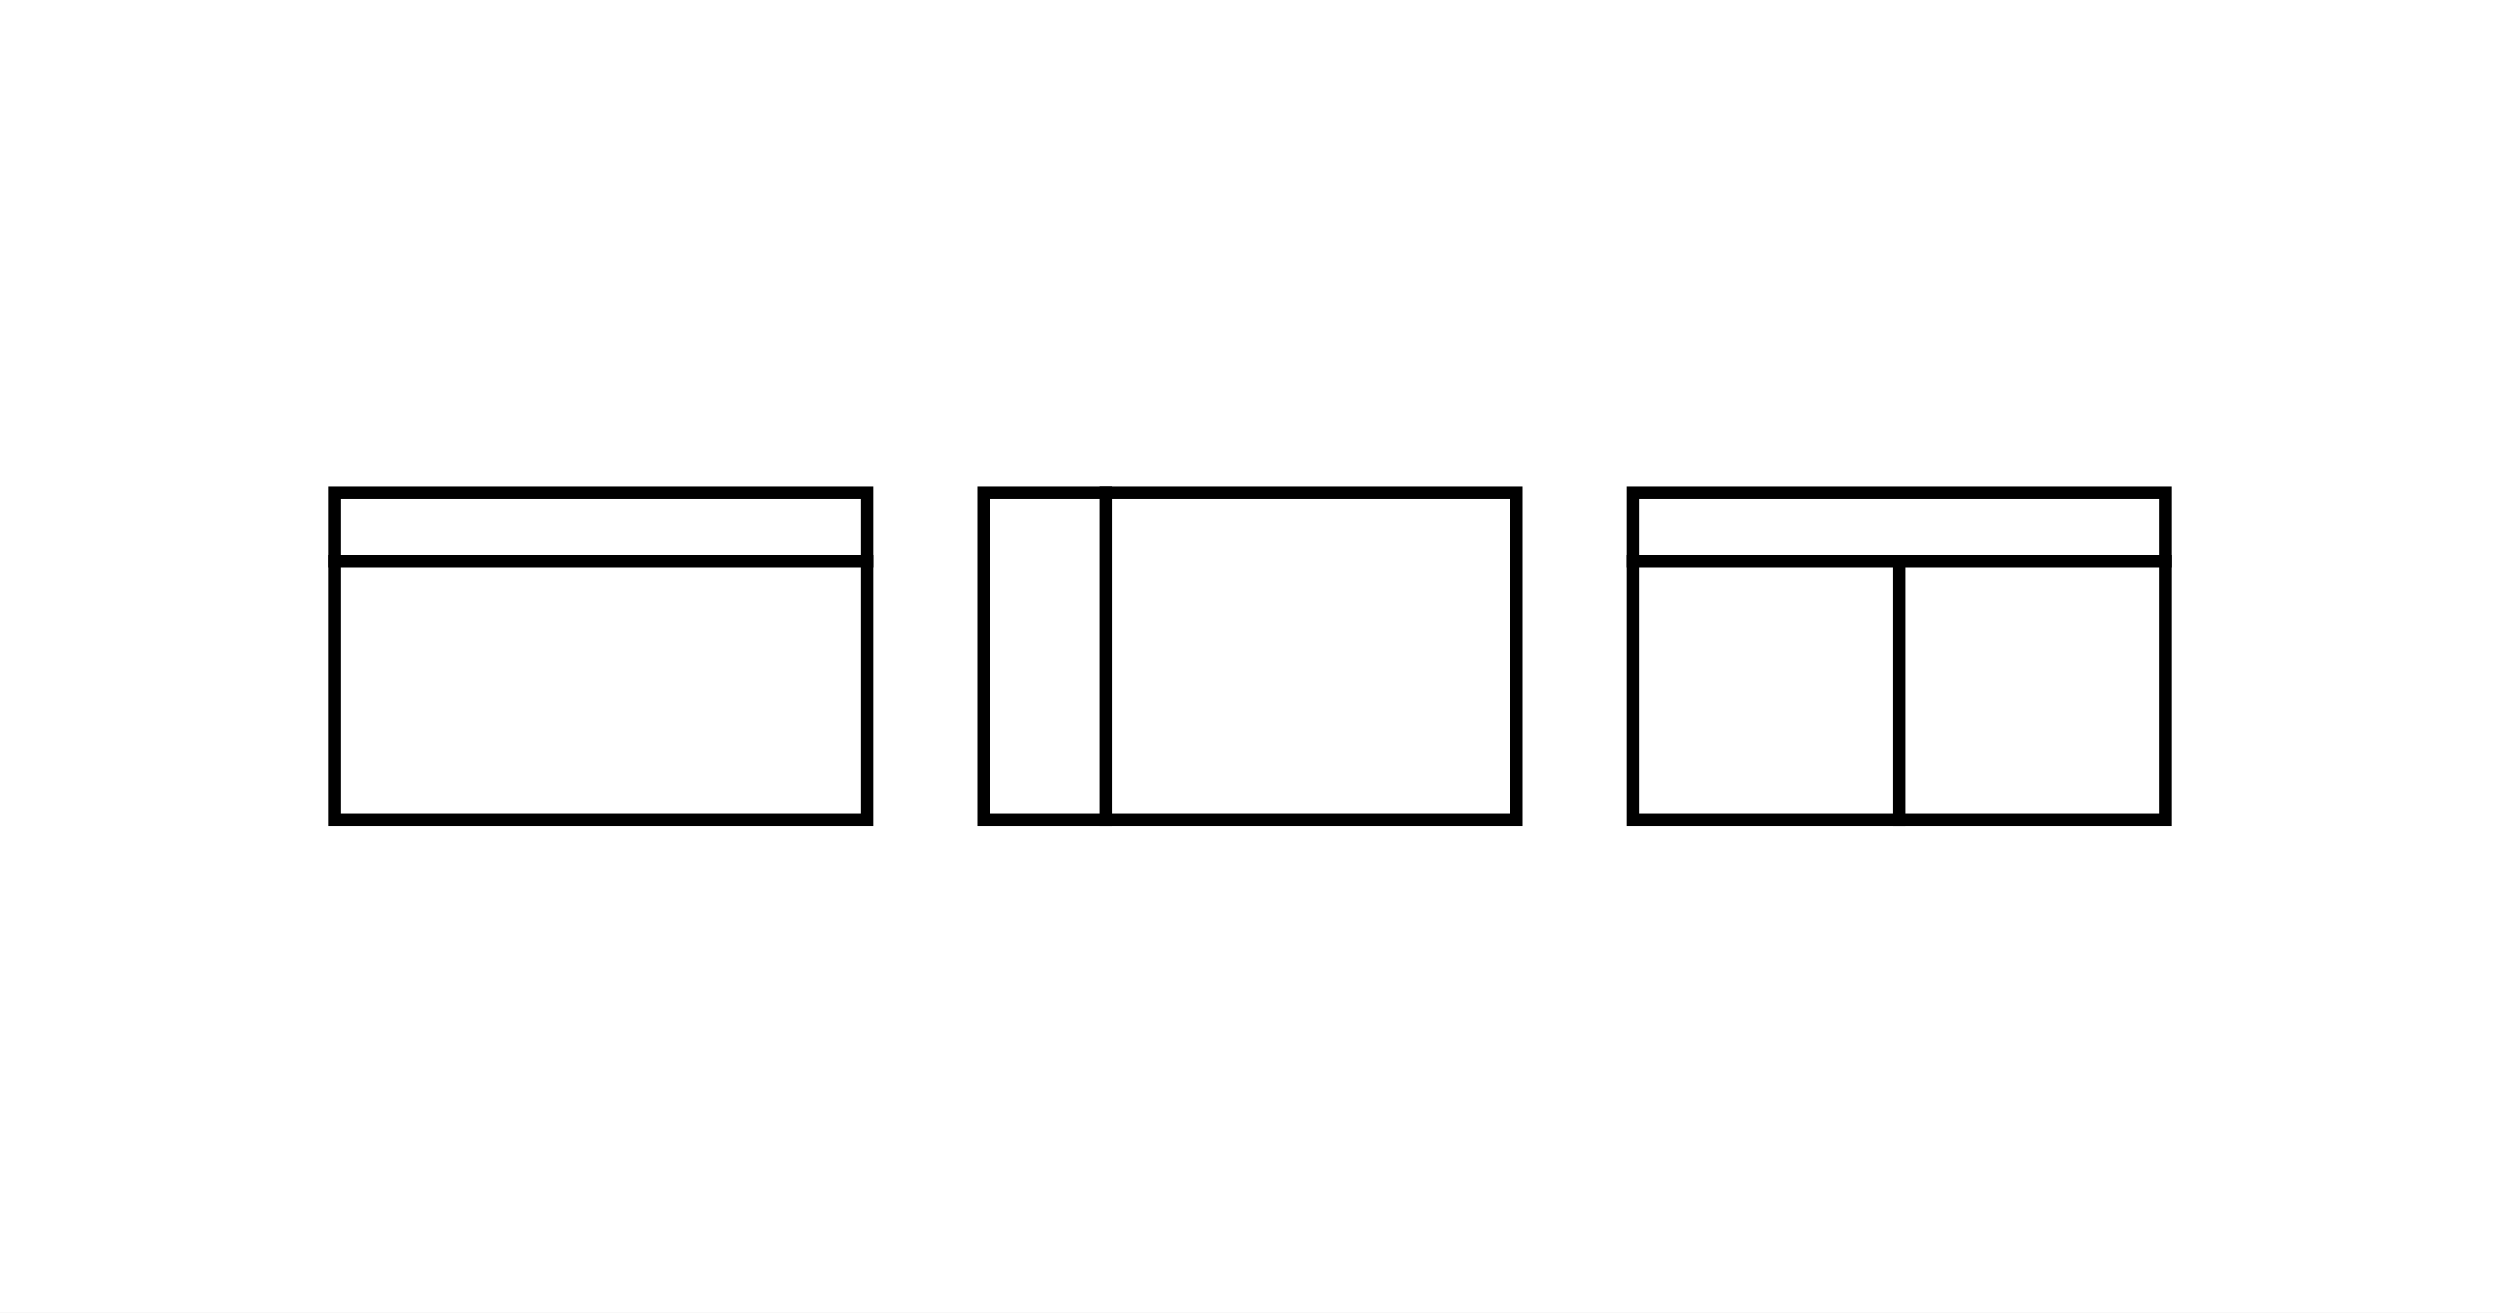
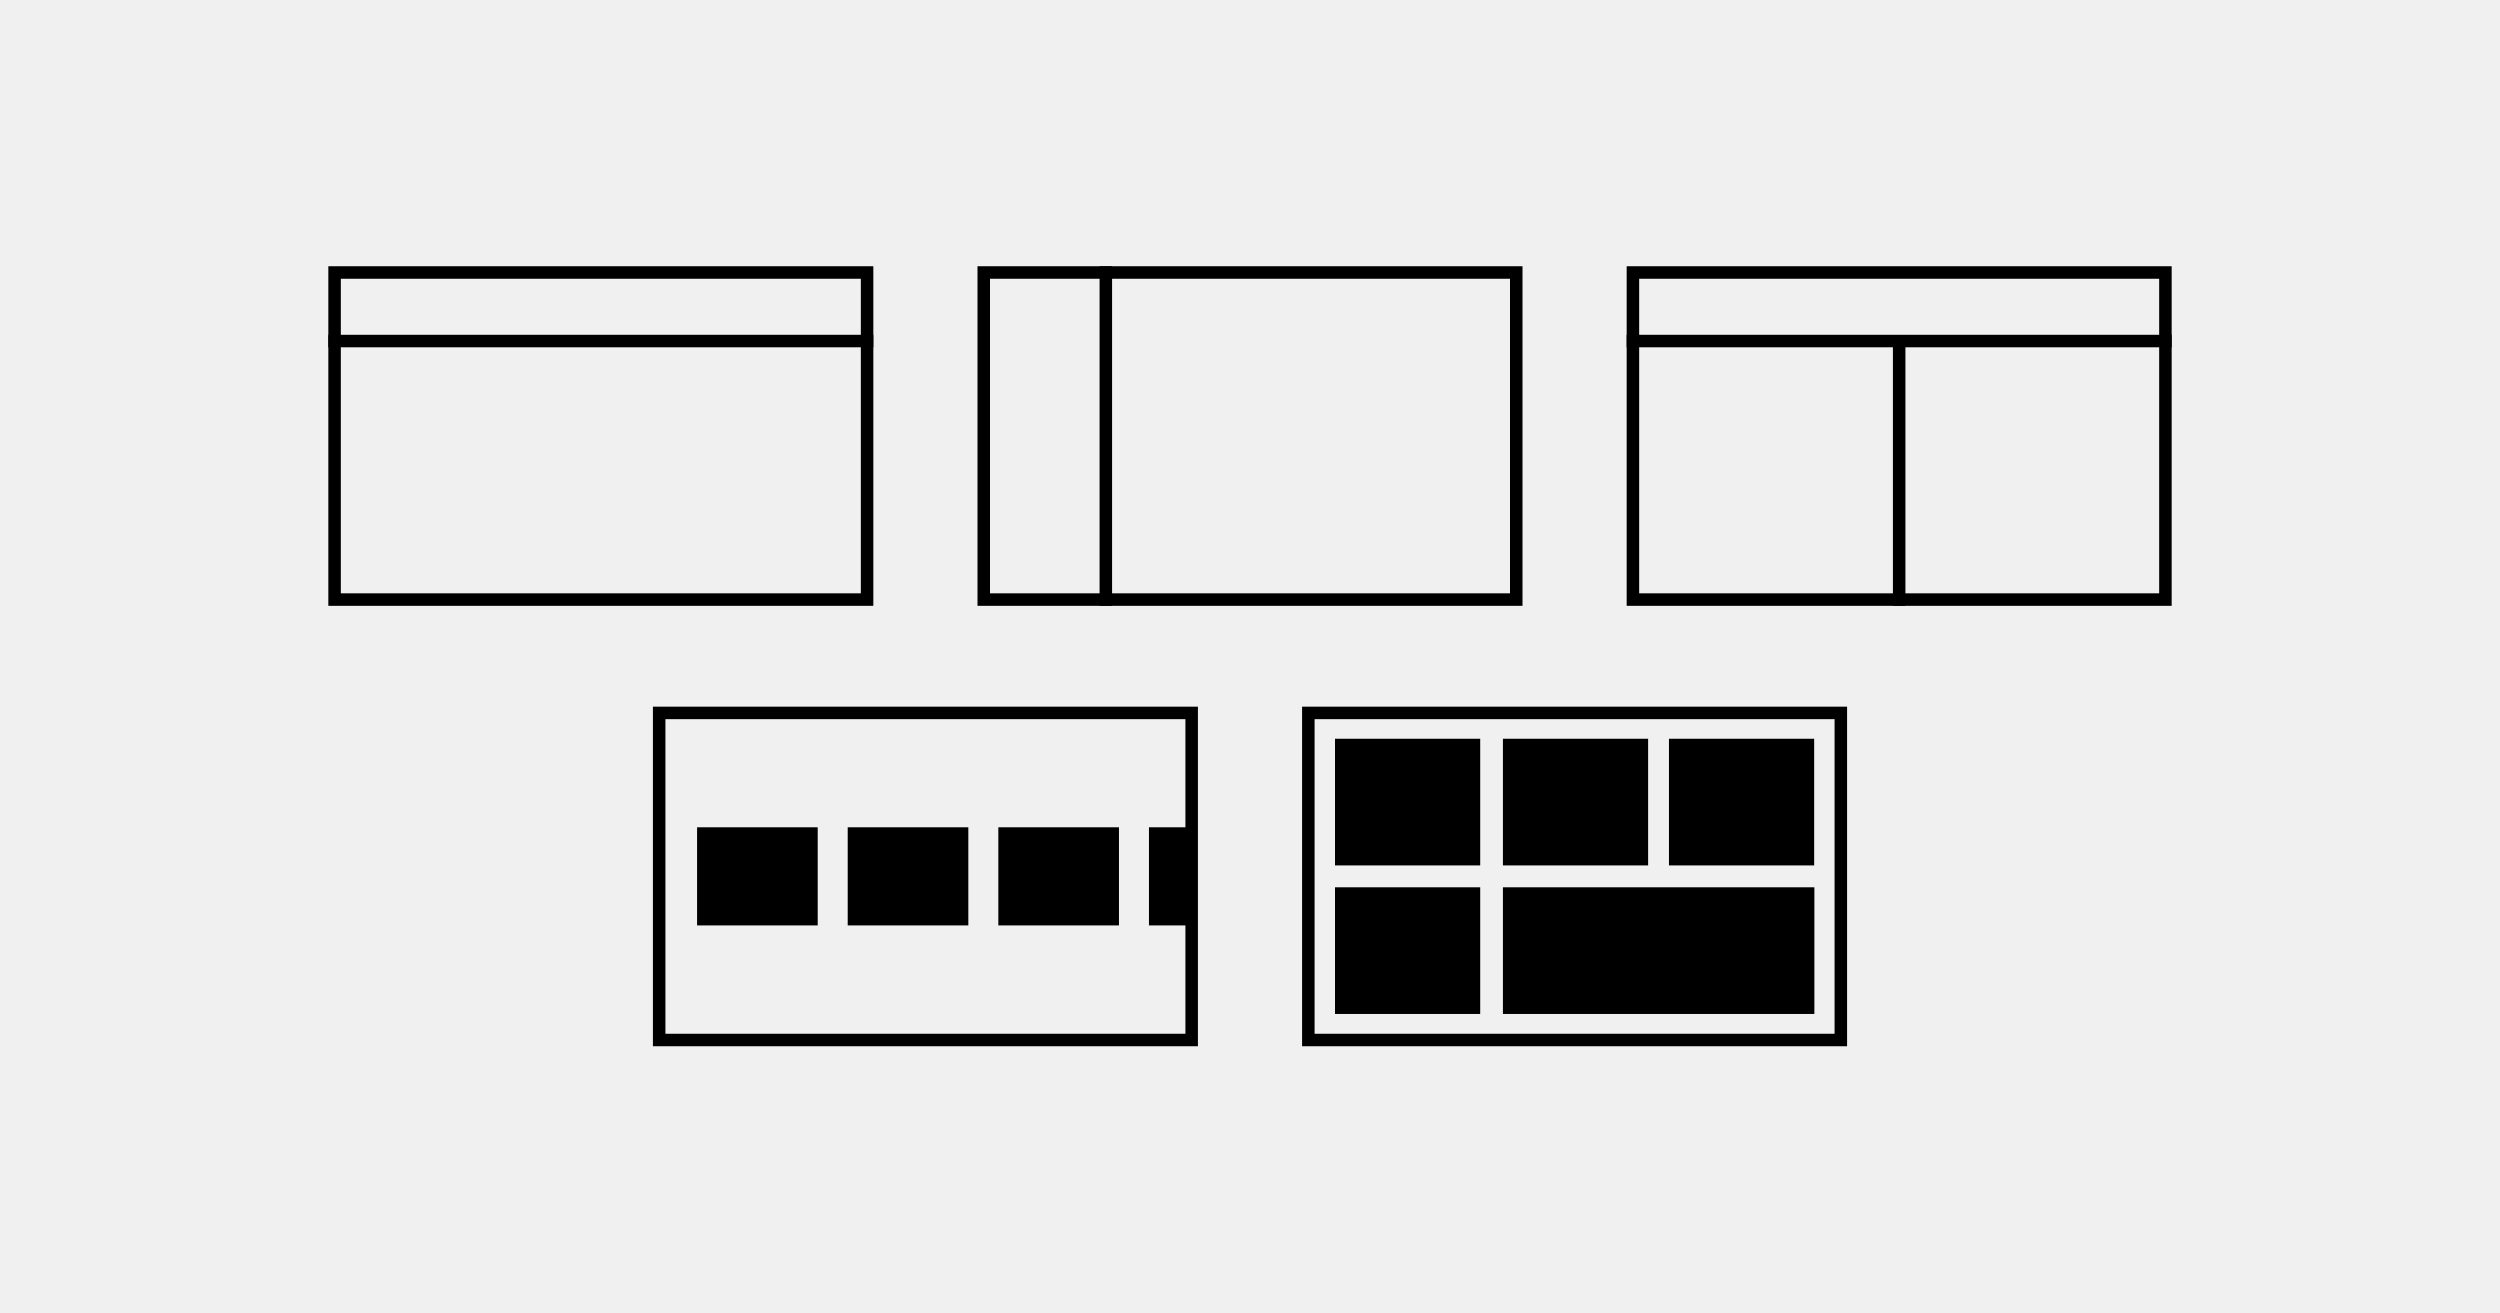
<svg xmlns="http://www.w3.org/2000/svg" version="1.1" id="Calque_1" x="0px" y="0px" viewBox="0 0 1200 630" style="enable-background:new 0 0 1200 630;" xml:space="preserve">
  <style type="text/css">
- 	.st0{fill:#FFFFFF;}
- 	.st1{fill:none;stroke:#000000;stroke-width:6;stroke-miterlimit:10;}
+ 	.st0{fill:none;stroke:#000000;stroke-width:6;stroke-miterlimit:10;}
</style>
  <g>
-     <rect class="st0" width="1200" height="630" />
-   </g>
-   <g>
    <g>
-       <line class="st1" x1="530.8" y1="233.5" x2="530.8" y2="396.5" />
+       <line class="st0" x1="530.8" y1="127.8" x2="530.8" y2="290.8" />
    </g>
    <g>
-       <path d="M724.8,239.5v151H475.2v-151H724.8 M730.8,233.5H469.2v163h261.6V233.5L730.8,233.5z" />
+       <path d="M724.8,133.8v151H475.2v-151H724.8 M730.8,127.8H469.2v163h261.6L730.8,127.8L730.8,127.8z" />
    </g>
  </g>
  <g>
    <g>
-       <path d="M413.2,239.5v151H163.6v-151H413.2 M419.2,233.5H157.6v163h261.6V233.5L419.2,233.5z" />
+       <path d="M413.2,133.8v151H163.6v-151H413.2 M419.2,127.8H157.6v163h261.6V127.8L419.2,127.8z" />
    </g>
-     <line class="st1" x1="157.6" y1="269.4" x2="419.2" y2="269.4" />
+     <line class="st0" x1="157.6" y1="163.7" x2="419.2" y2="163.7" />
  </g>
  <g>
    <g>
-       <path d="M1036.4,239.5v151H786.8v-151H1036.4 M1042.4,233.5H780.8v163h261.6V233.5L1042.4,233.5z" />
+       <path d="M1036.4,133.8v151H786.8v-151H1036.4 M1042.4,127.8H780.8v163h261.6V127.8L1042.4,127.8z" />
    </g>
-     <line class="st1" x1="780.8" y1="269.4" x2="1042.4" y2="269.4" />
-     <line class="st1" x1="911.6" y1="396.5" x2="911.6" y2="269.4" />
+     <line class="st0" x1="780.8" y1="163.7" x2="1042.4" y2="163.7" />
+     <line class="st0" x1="911.6" y1="290.8" x2="911.6" y2="163.7" />
+   </g>
+   <g>
+     <g>
+       <g>
+         <path d="M569,345.2v151H319.4v-151H569 M575,339.2H313.4v163H575V339.2L575,339.2z" />
+       </g>
+       <g>
+         <rect x="334.6" y="397.1" width="57.9" height="47.1" />
+         <rect x="406.9" y="397.1" width="57.9" height="47.1" />
+         <rect x="479.2" y="397.1" width="57.9" height="47.1" />
+         <rect x="551.5" y="397.1" width="20.5" height="47.1" />
+       </g>
+     </g>
+     <g>
+       <g>
+         <path d="M880.6,345.2v151H631v-151H880.6 M886.6,339.2H625v163h261.6V339.2L886.6,339.2z" />
+       </g>
+       <g>
+         <rect x="640.8" y="354.6" width="69.7" height="60.8" />
+         <rect x="721.4" y="354.6" width="69.7" height="60.8" />
+         <rect x="801.1" y="354.6" width="69.7" height="60.8" />
+         <rect x="640.8" y="425.9" width="69.7" height="60.8" />
+         <rect x="721.4" y="425.9" width="149.5" height="60.8" />
+       </g>
+     </g>
  </g>
</svg>
